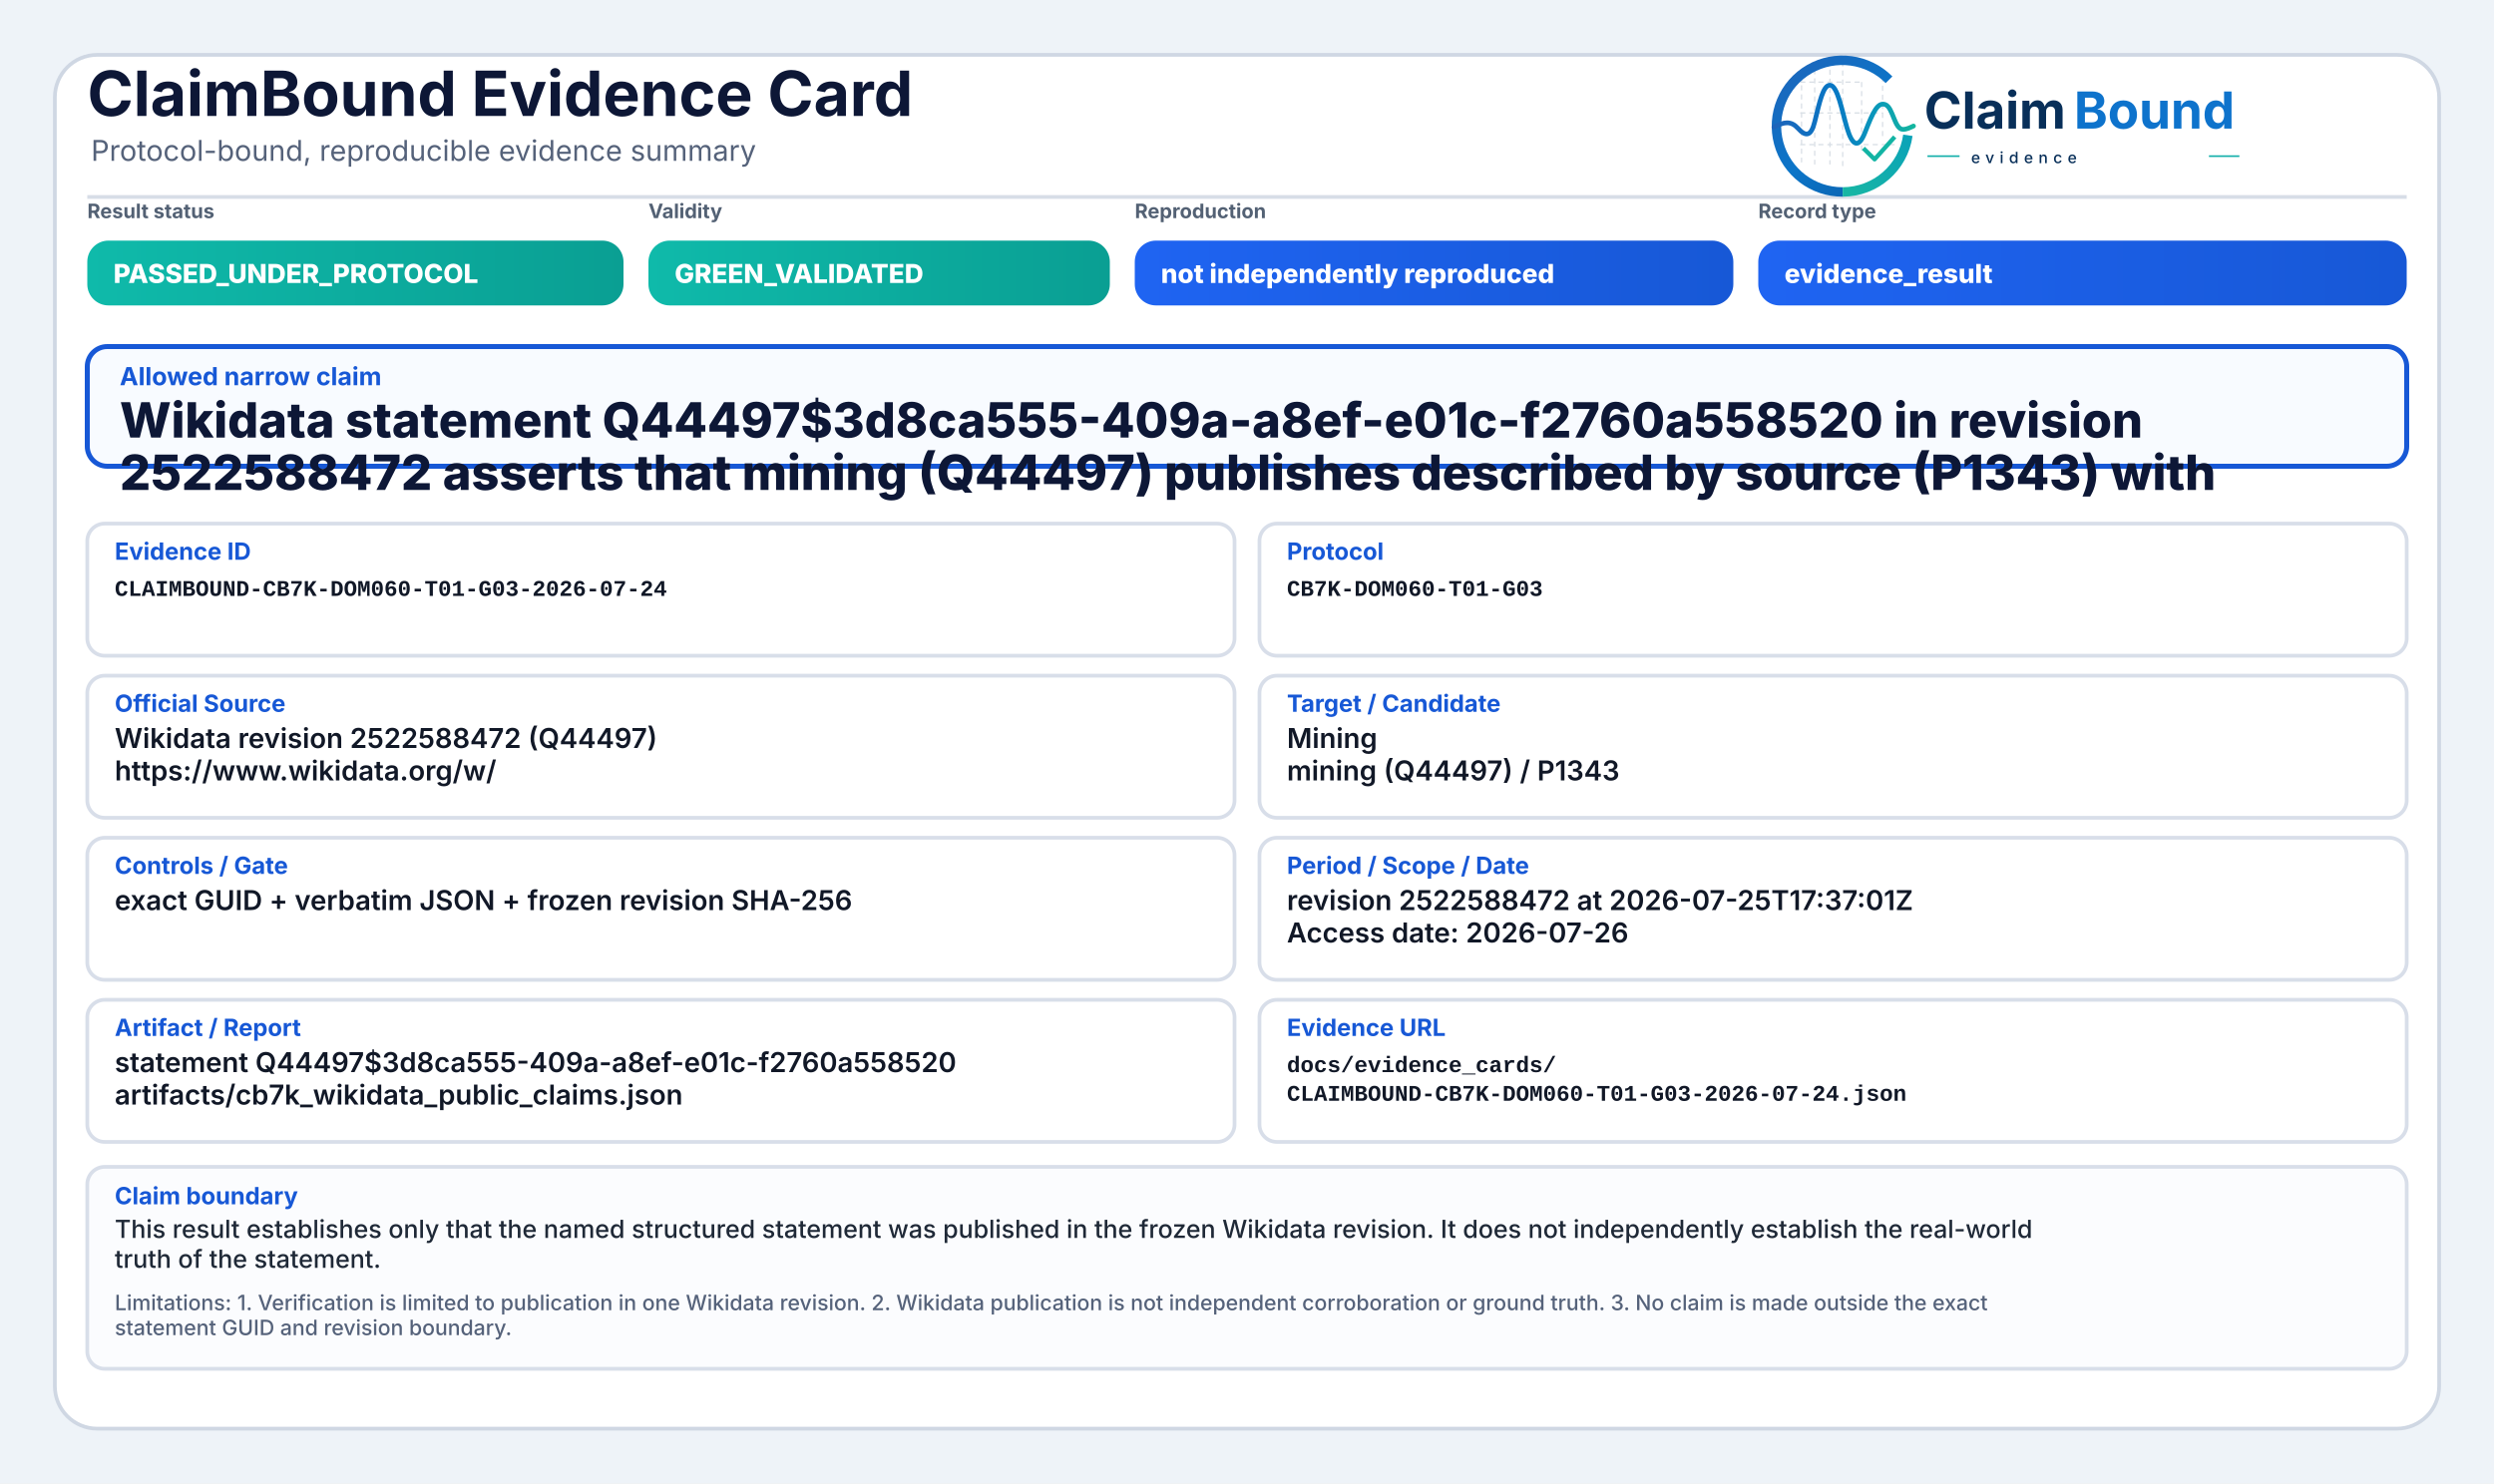
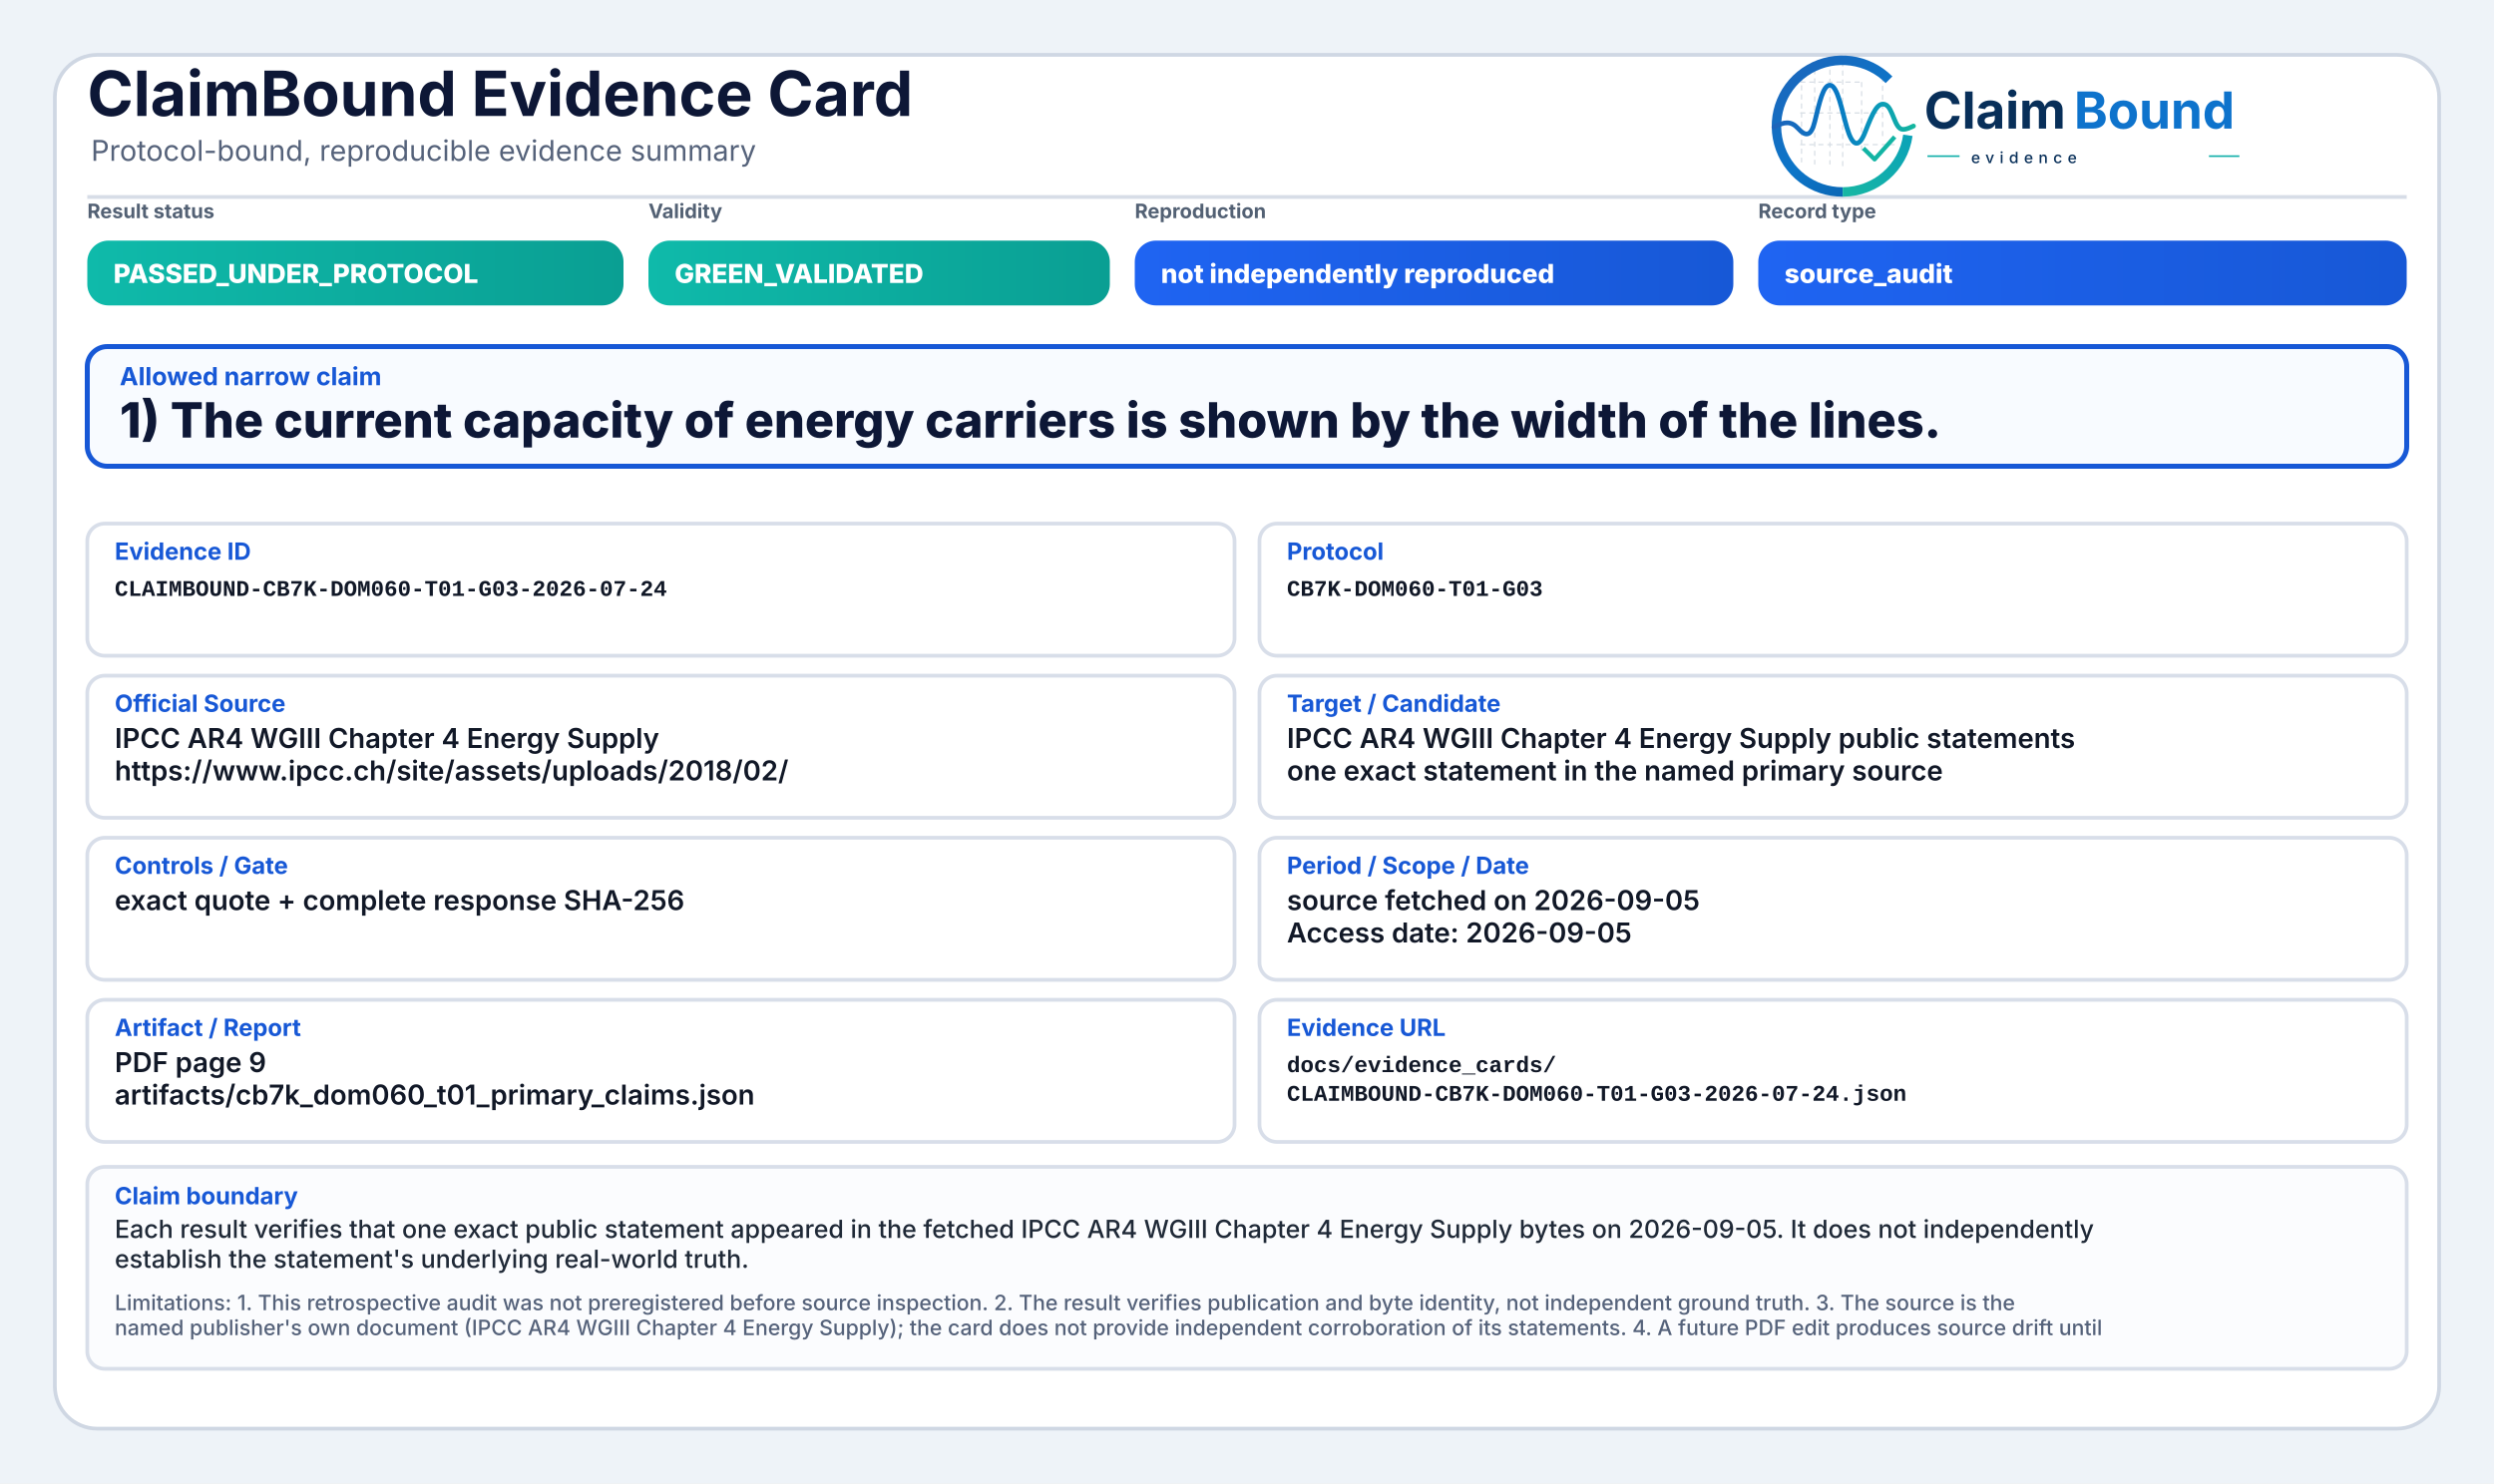
<svg xmlns="http://www.w3.org/2000/svg" width="2000" height="1190" viewBox="0 0 2000 1190" role="img" aria-label="ClaimBound Evidence Card">
  <defs>
    <linearGradient id="greenGrad" x1="0" y1="0" x2="1" y2="0">
      <stop offset="0%" stop-color="#0fbaaa" />
      <stop offset="100%" stop-color="#0a9f93" />
    </linearGradient>
    <linearGradient id="yellowGrad" x1="0" y1="0" x2="1" y2="0">
      <stop offset="0%" stop-color="#fbbf24" />
      <stop offset="100%" stop-color="#d97706" />
    </linearGradient>
    <linearGradient id="amberGrad" x1="0" y1="0" x2="1" y2="0">
      <stop offset="0%" stop-color="#f97316" />
      <stop offset="100%" stop-color="#c2410c" />
    </linearGradient>
    <linearGradient id="redGrad" x1="0" y1="0" x2="1" y2="0">
      <stop offset="0%" stop-color="#ef4444" />
      <stop offset="100%" stop-color="#b91c1c" />
    </linearGradient>
    <linearGradient id="grayGrad" x1="0" y1="0" x2="1" y2="0">
      <stop offset="0%" stop-color="#64748b" />
      <stop offset="100%" stop-color="#475569" />
    </linearGradient>
    <linearGradient id="blueGrad" x1="0" y1="0" x2="1" y2="0">
      <stop offset="0%" stop-color="#1f64f2" />
      <stop offset="100%" stop-color="#1758d6" />
    </linearGradient>
    <linearGradient id="logoRingBlue" x1="73" y1="453" x2="348" y2="793" gradientUnits="userSpaceOnUse">
      <stop offset="0" stop-color="#1E64BA" />
      <stop offset="0.55" stop-color="#0C75C8" />
      <stop offset="1" stop-color="#0A5FAB" />
    </linearGradient>
    <linearGradient id="logoRingTeal" x1="221" y1="792" x2="403" y2="594" gradientUnits="userSpaceOnUse">
      <stop offset="0" stop-color="#18B7A3" />
      <stop offset="1" stop-color="#089EBC" />
    </linearGradient>
    <linearGradient id="logoSignalGradient" x1="61" y1="628" x2="404" y2="628" gradientUnits="userSpaceOnUse">
      <stop offset="0" stop-color="#1E64BA" />
      <stop offset="0.43" stop-color="#0877C4" />
      <stop offset="0.72" stop-color="#0A97BB" />
      <stop offset="1" stop-color="#14B69E" />
    </linearGradient>
  </defs>
  <rect x="0" y="0" width="2000" height="1190" fill="#eef3f8" />
  <rect x="44" y="44" width="1912" height="1102" rx="34" fill="#ffffff" stroke="#cfd7e3" stroke-width="3" />
  <path d="M70 158 H1930" stroke="#d7dde7" stroke-width="3" />
  <text x="70" y="93" font-family="Inter, Segoe UI, Arial, sans-serif" font-size="50" font-weight="750" fill="#0d1736">ClaimBound Evidence Card</text>
  <text x="73" y="129" font-family="Inter, Segoe UI, Arial, sans-serif" font-size="23" font-weight="400" fill="#55627a">Protocol-bound, reproducible evidence summary</text>
  <g aria-label="ClaimBound evidence logo" transform="translate(1415,52) scale(0.33) translate(-40,-478)">
    <g stroke-linecap="butt" stroke-linejoin="round">
      <g stroke="#CBD3DC" stroke-width="3.2" stroke-linecap="round" stroke-dasharray="10 12" opacity="0.72">
        <path d="M130 507V714" />
        <path d="M162 490V719" />
        <path d="M199 491V719" />
        <path d="M230 471V726" />
        <path d="M276 521V690" />
        <path d="M327 508V650" />
        <path d="M128 520H277" />
        <path d="M128 595H327" />
        <path d="M128 672H355" />
      </g>
      <path d="M342.6 514.3A160 160 0 1 0 230 787" fill="none" stroke="url(#logoRingBlue)" stroke-width="23" />
      <path d="M230 787A160 160 0 0 0 388.4 649.3" fill="none" stroke="url(#logoRingTeal)" stroke-width="23" />
      <path d="M63 629.5C87 616.4 104.3 613.6 121.2 632.2C140.7 653.8 153.4 651.6 162.1 616.2C173.8 568.5 182.5 527.5 198.9 527.5C217.5 527.5 228.4 590.6 240.3 630.8C253.4 675.4 268.6 682.8 284.6 641.5C303.5 592.9 315.2 567.6 333.7 574.7C352.6 582 355.7 635.1 376.6 634.9C386.2 634.8 394 630.4 402 626.8" fill="none" stroke="url(#logoSignalGradient)" stroke-width="11.5" stroke-linecap="round" />
      <path d="M284 684.5L307.5 707.7L353 657" fill="none" stroke="#12B4A4" stroke-width="10.5" stroke-linecap="square" />
    </g>
    <text x="428" y="633" font-family="Inter, Segoe UI, Arial, sans-serif" font-size="124" font-weight="750" fill="#082F59" text-rendering="geometricPrecision">Claim</text>
    <text x="792" y="633" font-family="Inter, Segoe UI, Arial, sans-serif" font-size="124" font-weight="750" fill="#0E73CC" text-rendering="geometricPrecision">Bound</text>
    <line x1="436" y1="700" x2="514" y2="700" stroke="#11AFA9" stroke-width="4" />
    <text x="542" y="717" font-family="Inter, Segoe UI, Arial, sans-serif" font-size="38" font-weight="500" letter-spacing="13" fill="#082F59">evidence</text>
    <line x1="1120" y1="700" x2="1194" y2="700" stroke="#11AFA9" stroke-width="4" />
  </g>
  <text x="70" y="175" font-family="Inter, Segoe UI, Arial, sans-serif" font-size="16" font-weight="650" fill="#536174">Result status</text>
  <rect x="70" y="193" width="430" height="52" rx="17" fill="url(#greenGrad)" />
  <text x="91" y="227" font-family="Inter, Segoe UI, Arial, sans-serif" font-size="21" font-weight="800" fill="#ffffff">PASSED_UNDER_PROTOCOL</text>
  <text x="520" y="175" font-family="Inter, Segoe UI, Arial, sans-serif" font-size="16" font-weight="650" fill="#536174">Validity</text>
  <rect x="520" y="193" width="370" height="52" rx="17" fill="url(#greenGrad)" />
  <text x="541" y="227" font-family="Inter, Segoe UI, Arial, sans-serif" font-size="21" font-weight="800" fill="#ffffff">GREEN_VALIDATED</text>
  <text x="910" y="175" font-family="Inter, Segoe UI, Arial, sans-serif" font-size="16" font-weight="650" fill="#536174">Reproduction</text>
  <rect x="910" y="193" width="480" height="52" rx="17" fill="url(#blueGrad)" />
  <text x="931" y="227" font-family="Inter, Segoe UI, Arial, sans-serif" font-size="21" font-weight="800" fill="#ffffff">not independently reproduced</text>
  <text x="1410" y="175" font-family="Inter, Segoe UI, Arial, sans-serif" font-size="16" font-weight="650" fill="#536174">Record type</text>
  <rect x="1410" y="193" width="520" height="52" rx="17" fill="url(#blueGrad)" />
-   <text x="1431" y="227" font-family="Inter, Segoe UI, Arial, sans-serif" font-size="21" font-weight="800" fill="#ffffff">evidence_result</text>
+   <text x="1431" y="227" font-family="Inter, Segoe UI, Arial, sans-serif" font-size="21" font-weight="800" fill="#ffffff">source_audit</text>
  <rect x="70" y="278" width="1860" height="96" rx="16" fill="#f8fbff" stroke="#1758d6" stroke-width="4" />
  <text x="96" y="309" font-family="Inter, Segoe UI, Arial, sans-serif" font-size="20" font-weight="750" fill="#1758d6">Allowed narrow claim</text>
-   <text x="96" y="351" font-family="Inter, Segoe UI, Arial, sans-serif" font-size="39" font-weight="800" fill="#0d1736">Wikidata statement Q44497$3d8ca555-409a-a8ef-e01c-f2760a558520 in revision</text>
-   <text x="96" y="393" font-family="Inter, Segoe UI, Arial, sans-serif" font-size="39" font-weight="800" fill="#0d1736">2522588472 asserts that mining (Q44497) publishes described by source (P1343) with</text>
+   <text x="96" y="351" font-family="Inter, Segoe UI, Arial, sans-serif" font-size="39" font-weight="800" fill="#0d1736">1) The current capacity of energy carriers is shown by the width of the lines.</text>
  <rect x="70" y="420" width="920" height="106" rx="14" fill="#ffffff" stroke="#d8dee9" stroke-width="3" />
  <text x="92" y="449" font-family="Inter, Segoe UI, Arial, sans-serif" font-size="19" font-weight="750" fill="#1758d6">Evidence ID</text>
  <text x="92" y="478" font-family="SFMono-Regular, Consolas, Liberation Mono, monospace" font-size="18" font-weight="600" fill="#111827">CLAIMBOUND-CB7K-DOM060-T01-G03-2026-07-24</text>
  <rect x="1010" y="420" width="920" height="106" rx="14" fill="#ffffff" stroke="#d8dee9" stroke-width="3" />
  <text x="1032" y="449" font-family="Inter, Segoe UI, Arial, sans-serif" font-size="19" font-weight="750" fill="#1758d6">Protocol</text>
  <text x="1032" y="478" font-family="SFMono-Regular, Consolas, Liberation Mono, monospace" font-size="18" font-weight="600" fill="#111827">CB7K-DOM060-T01-G03</text>
  <rect x="70" y="542" width="920" height="114" rx="14" fill="#ffffff" stroke="#d8dee9" stroke-width="3" />
  <text x="92" y="571" font-family="Inter, Segoe UI, Arial, sans-serif" font-size="19" font-weight="750" fill="#1758d6">Official Source</text>
-   <text x="92" y="600" font-family="Inter, Segoe UI, Arial, sans-serif" font-size="22" font-weight="600" fill="#111827">Wikidata revision 2522588472 (Q44497)</text>
-   <text x="92" y="626" font-family="Inter, Segoe UI, Arial, sans-serif" font-size="22" font-weight="600" fill="#111827">https://www.wikidata.org/w/</text>
+   <text x="92" y="600" font-family="Inter, Segoe UI, Arial, sans-serif" font-size="22" font-weight="600" fill="#111827">IPCC AR4 WGIII Chapter 4 Energy Supply</text>
+   <text x="92" y="626" font-family="Inter, Segoe UI, Arial, sans-serif" font-size="22" font-weight="600" fill="#111827">https://www.ipcc.ch/site/assets/uploads/2018/02/</text>
  <rect x="1010" y="542" width="920" height="114" rx="14" fill="#ffffff" stroke="#d8dee9" stroke-width="3" />
  <text x="1032" y="571" font-family="Inter, Segoe UI, Arial, sans-serif" font-size="19" font-weight="750" fill="#1758d6">Target / Candidate</text>
-   <text x="1032" y="600" font-family="Inter, Segoe UI, Arial, sans-serif" font-size="22" font-weight="600" fill="#111827">Mining</text>
-   <text x="1032" y="626" font-family="Inter, Segoe UI, Arial, sans-serif" font-size="22" font-weight="600" fill="#111827">mining (Q44497) / P1343</text>
+   <text x="1032" y="600" font-family="Inter, Segoe UI, Arial, sans-serif" font-size="22" font-weight="600" fill="#111827">IPCC AR4 WGIII Chapter 4 Energy Supply public statements</text>
+   <text x="1032" y="626" font-family="Inter, Segoe UI, Arial, sans-serif" font-size="22" font-weight="600" fill="#111827">one exact statement in the named primary source</text>
  <rect x="70" y="672" width="920" height="114" rx="14" fill="#ffffff" stroke="#d8dee9" stroke-width="3" />
  <text x="92" y="701" font-family="Inter, Segoe UI, Arial, sans-serif" font-size="19" font-weight="750" fill="#1758d6">Controls / Gate</text>
-   <text x="92" y="730" font-family="Inter, Segoe UI, Arial, sans-serif" font-size="22" font-weight="600" fill="#111827">exact GUID + verbatim JSON + frozen revision SHA-256</text>
+   <text x="92" y="730" font-family="Inter, Segoe UI, Arial, sans-serif" font-size="22" font-weight="600" fill="#111827">exact quote + complete response SHA-256</text>
  <rect x="1010" y="672" width="920" height="114" rx="14" fill="#ffffff" stroke="#d8dee9" stroke-width="3" />
  <text x="1032" y="701" font-family="Inter, Segoe UI, Arial, sans-serif" font-size="19" font-weight="750" fill="#1758d6">Period / Scope / Date</text>
-   <text x="1032" y="730" font-family="Inter, Segoe UI, Arial, sans-serif" font-size="22" font-weight="600" fill="#111827">revision 2522588472 at 2026-07-25T17:37:01Z</text>
-   <text x="1032" y="756" font-family="Inter, Segoe UI, Arial, sans-serif" font-size="22" font-weight="600" fill="#111827">Access date: 2026-07-26</text>
+   <text x="1032" y="730" font-family="Inter, Segoe UI, Arial, sans-serif" font-size="22" font-weight="600" fill="#111827">source fetched on 2026-09-05</text>
+   <text x="1032" y="756" font-family="Inter, Segoe UI, Arial, sans-serif" font-size="22" font-weight="600" fill="#111827">Access date: 2026-09-05</text>
  <rect x="70" y="802" width="920" height="114" rx="14" fill="#ffffff" stroke="#d8dee9" stroke-width="3" />
  <text x="92" y="831" font-family="Inter, Segoe UI, Arial, sans-serif" font-size="19" font-weight="750" fill="#1758d6">Artifact / Report</text>
-   <text x="92" y="860" font-family="Inter, Segoe UI, Arial, sans-serif" font-size="22" font-weight="600" fill="#111827">statement Q44497$3d8ca555-409a-a8ef-e01c-f2760a558520</text>
-   <text x="92" y="886" font-family="Inter, Segoe UI, Arial, sans-serif" font-size="22" font-weight="600" fill="#111827">artifacts/cb7k_wikidata_public_claims.json</text>
+   <text x="92" y="860" font-family="Inter, Segoe UI, Arial, sans-serif" font-size="22" font-weight="600" fill="#111827">PDF page 9</text>
+   <text x="92" y="886" font-family="Inter, Segoe UI, Arial, sans-serif" font-size="22" font-weight="600" fill="#111827">artifacts/cb7k_dom060_t01_primary_claims.json</text>
  <rect x="1010" y="802" width="920" height="114" rx="14" fill="#ffffff" stroke="#d8dee9" stroke-width="3" />
  <text x="1032" y="831" font-family="Inter, Segoe UI, Arial, sans-serif" font-size="19" font-weight="750" fill="#1758d6">Evidence URL</text>
  <text x="1032" y="860" font-family="SFMono-Regular, Consolas, Liberation Mono, monospace" font-size="18" font-weight="600" fill="#111827">docs/evidence_cards/</text>
  <text x="1032" y="883" font-family="SFMono-Regular, Consolas, Liberation Mono, monospace" font-size="18" font-weight="600" fill="#111827">CLAIMBOUND-CB7K-DOM060-T01-G03-2026-07-24.json</text>
  <rect x="70" y="936" width="1860" height="162" rx="14" fill="#fbfcfe" stroke="#d8dee9" stroke-width="3" />
  <text x="92" y="966" font-family="Inter, Segoe UI, Arial, sans-serif" font-size="19" font-weight="750" fill="#1758d6">Claim boundary</text>
-   <text x="92" y="993" font-family="Inter, Segoe UI, Arial, sans-serif" font-size="20" font-weight="500" fill="#1f2937">This result establishes only that the named structured statement was published in the frozen Wikidata revision. It does not independently establish the real-world</text>
-   <text x="92" y="1017" font-family="Inter, Segoe UI, Arial, sans-serif" font-size="20" font-weight="500" fill="#1f2937">truth of the statement.</text>
-   <text x="92" y="1051" font-family="Inter, Segoe UI, Arial, sans-serif" font-size="17" font-weight="500" fill="#55627a">Limitations: 1. Verification is limited to publication in one Wikidata revision. 2. Wikidata publication is not independent corroboration or ground truth. 3. No claim is made outside the exact</text>
-   <text x="92" y="1071" font-family="Inter, Segoe UI, Arial, sans-serif" font-size="17" font-weight="500" fill="#55627a">statement GUID and revision boundary.</text>
+   <text x="92" y="993" font-family="Inter, Segoe UI, Arial, sans-serif" font-size="20" font-weight="500" fill="#1f2937">Each result verifies that one exact public statement appeared in the fetched IPCC AR4 WGIII Chapter 4 Energy Supply bytes on 2026-09-05. It does not independently</text>
+   <text x="92" y="1017" font-family="Inter, Segoe UI, Arial, sans-serif" font-size="20" font-weight="500" fill="#1f2937">establish the statement's underlying real-world truth.</text>
+   <text x="92" y="1051" font-family="Inter, Segoe UI, Arial, sans-serif" font-size="17" font-weight="500" fill="#55627a">Limitations: 1. This retrospective audit was not preregistered before source inspection. 2. The result verifies publication and byte identity, not independent ground truth. 3. The source is the</text>
+   <text x="92" y="1071" font-family="Inter, Segoe UI, Arial, sans-serif" font-size="17" font-weight="500" fill="#55627a">named publisher's own document (IPCC AR4 WGIII Chapter 4 Energy Supply); the card does not provide independent corroboration of its statements. 4. A future PDF edit produces source drift until</text>
</svg>
